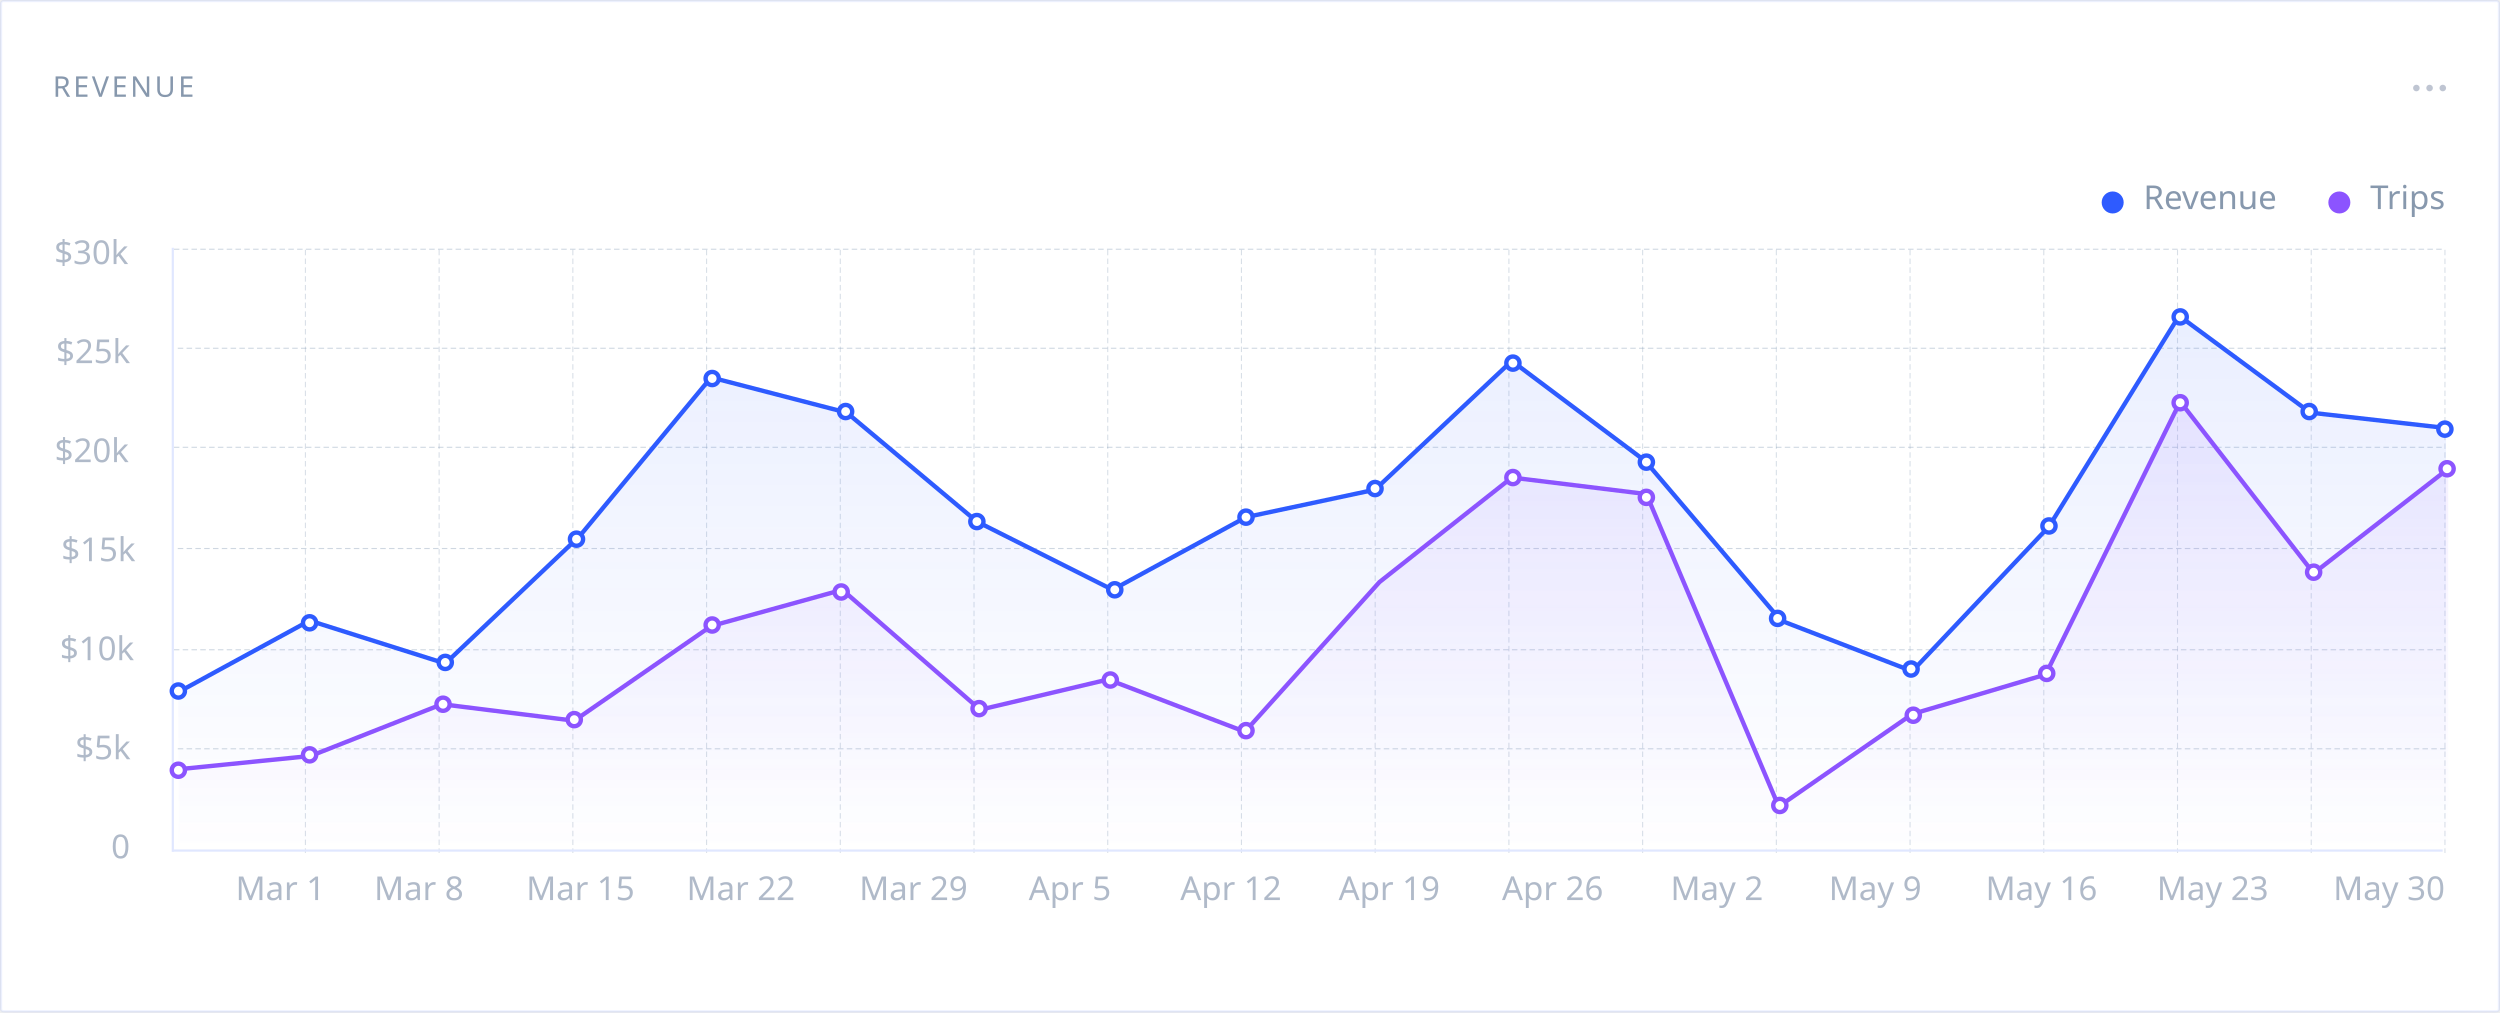
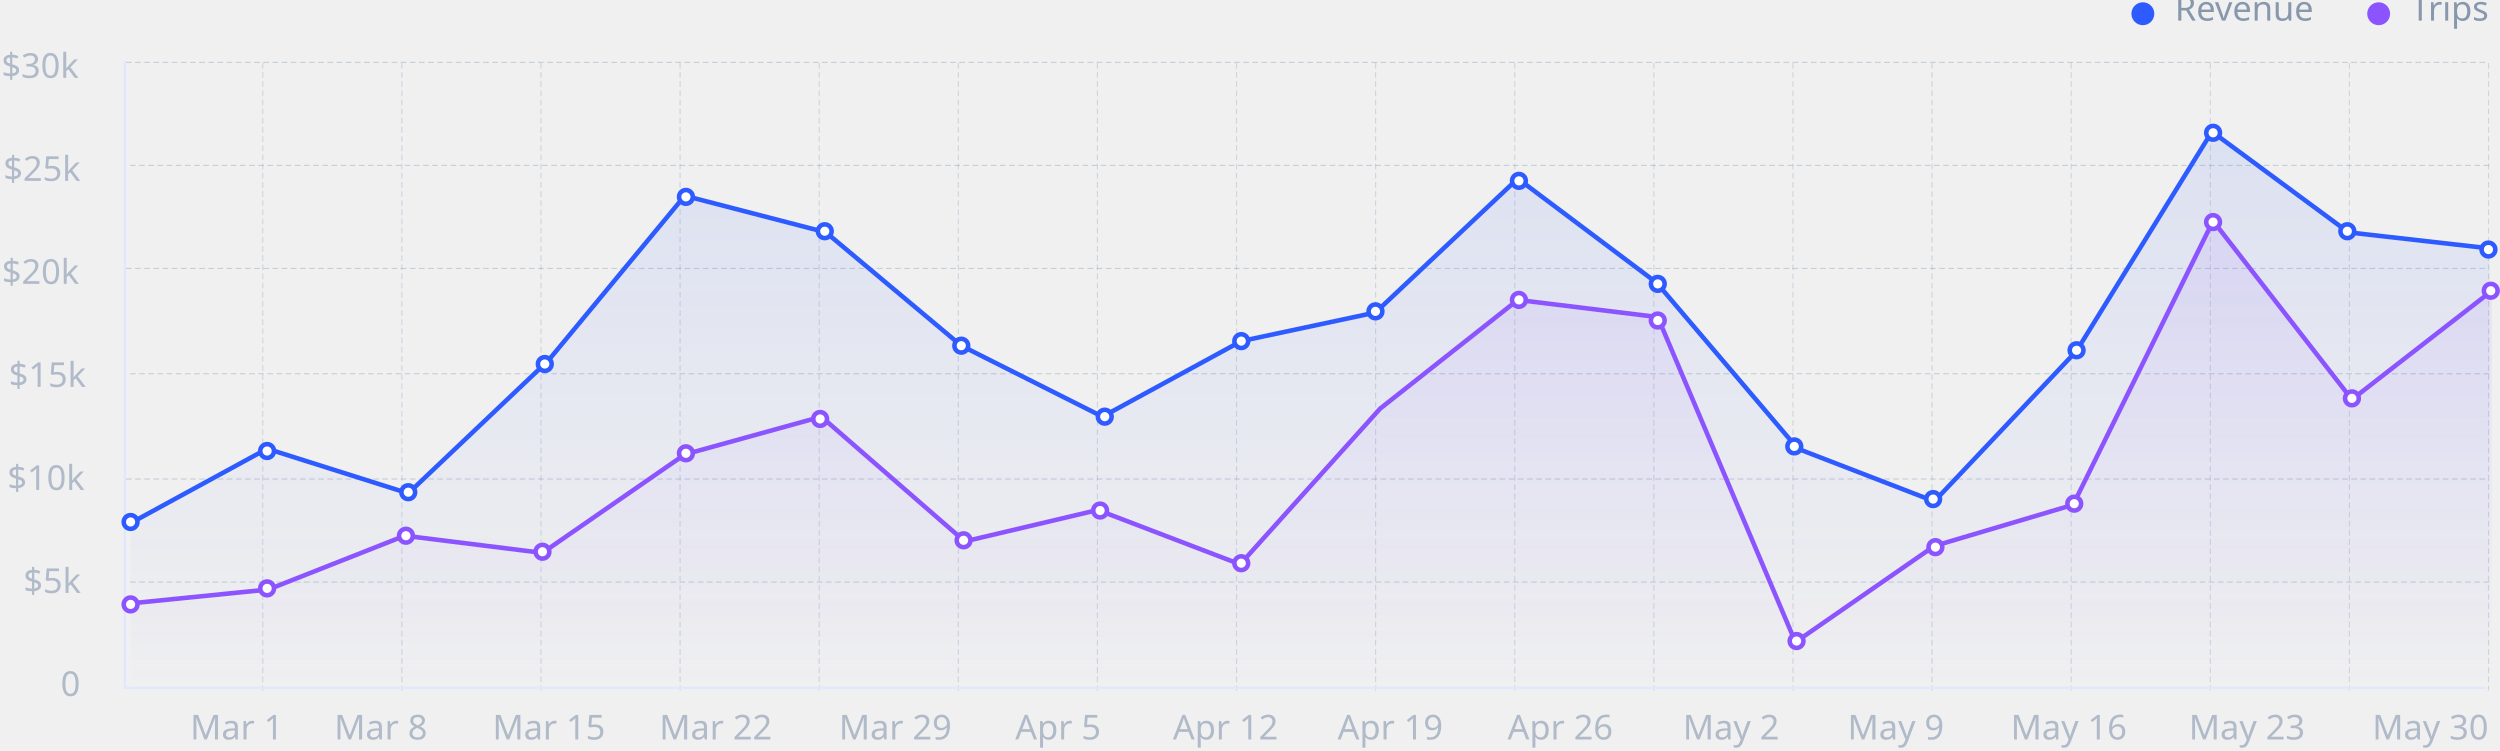
- <svg xmlns="http://www.w3.org/2000/svg" xmlns:xlink="http://www.w3.org/1999/xlink" width="1136px" height="460px" viewBox="0 0 1136 460" version="1.1">
+ <svg xmlns="http://www.w3.org/2000/svg" width="1092px" height="328px" viewBox="0 0 1092 328" version="1.1">
  <defs>
-     <rect id="path-1" x="0" y="0" width="1148.909" height="453.947" rx="1" />
-     <filter x="-3.0%" y="-5.5%" width="106.1%" height="115.4%" filterUnits="objectBoundingBox" id="filter-2">
-       <feOffset dx="0" dy="10" in="SourceAlpha" result="shadowOffsetOuter1" />
-       <feGaussianBlur stdDeviation="10" in="shadowOffsetOuter1" result="shadowBlurOuter1" />
-       <feColorMatrix values="0 0 0 0 0.18   0 0 0 0 0.357   0 0 0 0 1  0 0 0 0.07 0" type="matrix" in="shadowBlurOuter1" />
-     </filter>
-     <linearGradient x1="50%" y1="0%" x2="50%" y2="100%" id="linearGradient-3">
+     <linearGradient x1="50%" y1="0%" x2="50%" y2="100%" id="linearGradient-1">
      <stop stop-color="#2E5BFF" offset="0%" />
      <stop stop-color="#2E5BFF" stop-opacity="0" offset="100%" />
    </linearGradient>
-     <linearGradient x1="50%" y1="0%" x2="50%" y2="100%" id="linearGradient-4">
+     <linearGradient x1="50%" y1="0%" x2="50%" y2="100%" id="linearGradient-2">
      <stop stop-color="#8C54FF" offset="0%" />
      <stop stop-color="#8C54FF" stop-opacity="0" offset="100%" />
    </linearGradient>
  </defs>
-   <g id="Module/Card/Line-Chart-Large" stroke="none" stroke-width="1" fill="none" fill-rule="evenodd">
-     <g>
-       <g id="Component/Card/Card-with-Header">
-         <g id="Card">
-           <g id="Element/Card/Base">
-             <g id="Card-Base" fill="black" fill-opacity="1">
-               <use filter="url(#filter-2)" xlink:href="#path-1" />
-             </g>
-             <rect id="Card-Base" stroke-opacity="0.08" stroke="#2E5BFF" stroke-width="1" fill="#FFFFFF" fill-rule="evenodd" x="0.5" y="0.5" width="1135" height="459" rx="1" />
-           </g>
-           <g id="Top-Bar" transform="translate(24, 32)" fill="#8798AD" font-family="Rubik-Regular, Rubik" font-size="13" font-weight="normal" letter-spacing="1.213">
-             <text id="Fleet-activity-map">
-               <tspan x="0" y="12">REVENUE</tspan>
-             </text>
-           </g>
-           <g id="Element/Icon/Options" transform="translate(1096, 32)" fill="#BFC5D2">
-             <path d="M2,6.5 C2.828,6.5 3.5,7.172 3.5,8 C3.5,8.828 2.828,9.5 2,9.5 C1.172,9.5 0.5,8.828 0.5,8 C0.5,7.172 1.172,6.5 2,6.5 Z M8,6.5 C8.828,6.5 9.5,7.172 9.5,8 C9.5,8.828 8.828,9.5 8,9.5 C7.172,9.5 6.5,8.828 6.5,8 C6.5,7.172 7.172,6.5 8,6.5 Z M14,6.5 C14.828,6.5 15.5,7.172 15.5,8 C15.5,8.828 14.828,9.5 14,9.5 C13.172,9.5 12.5,8.828 12.5,8 C12.5,7.172 13.172,6.5 14,6.5 Z" id="🎨-Icon-color" />
-           </g>
-         </g>
-       </g>
-       <g id="Grid" transform="translate(77, 112)" stroke-linecap="square">
-         <g id="vertical" opacity="0.5" transform="translate(60.76321, 1)" stroke="#8097B1" stroke-dasharray="2,2,2" stroke-width="0.5">
+   <g id="Symbols" stroke="none" stroke-width="1" fill="none" fill-rule="evenodd">
+     <g id="Module/Card/Line-Chart-Large" transform="translate(-24, -86)">
+       <g id="Group" transform="translate(24, 81)">
+         <g id="vertical" opacity="0.5" transform="translate(113.7632, 32)" stroke="#8097B1" stroke-dasharray="2,2,2" stroke-linecap="square" stroke-width="0.5">
          <path d="M1.013,0.74 L1.013,274.333" id="Line-1" opacity="0.607" />
          <path d="M61.776,0.74 L61.776,274.333" id="Line-2" opacity="0.607" />
          <path d="M122.539,0.74 L122.539,274.333" id="Line-3" opacity="0.607" />
          <path d="M183.302,0.74 L183.302,274.333" id="Line-3" opacity="0.607" />
          <path d="M244.066,0.74 L244.066,274.333" id="Line-3" opacity="0.607" />
          <path d="M304.829,0.74 L304.829,274.333" id="Line-3" opacity="0.607" />
          <path d="M365.592,0.74 L365.592,274.333" id="Line-3" opacity="0.607" />
          <path d="M426.355,0.74 L426.355,274.333" id="Line-4" opacity="0.607" />
          <path d="M487.118,0.74 L487.118,274.333" id="Line-1" opacity="0.607" />
          <path d="M547.882,0.74 L547.882,274.333" id="Line-2" opacity="0.607" />
          <path d="M608.645,0.74 L608.645,274.333" id="Line-3" opacity="0.607" />
          <path d="M669.408,0.74 L669.408,274.333" id="Line-2" opacity="0.607" />
          <path d="M730.171,0.74 L730.171,274.333" id="Line-3" opacity="0.607" />
          <path d="M790.934,0.74 L790.934,274.333" id="Line-4" opacity="0.607" />
          <path d="M851.698,0.74 L851.698,274.333" id="Line-1" opacity="0.607" />
          <path d="M912.461,0.74 L912.461,274.333" id="Line-2" opacity="0.607" />
          <path d="M973.224,0.74 L973.224,274.333" id="Line-3" opacity="0.607" />
        </g>
-         <g id="horizontal" opacity="0.5" transform="translate(2.02544, 0)" stroke="#8097B1" stroke-dasharray="2,2,2,2" stroke-width="0.5">
+         <g id="horizontal" opacity="0.5" transform="translate(55.02544, 31)" stroke="#8097B1" stroke-dasharray="2,2,2,2" stroke-linecap="square" stroke-width="0.5">
          <path d="M2.003,228.25 L1032.183,228.25" id="Line-3" opacity="0.756" />
          <path d="M0.235,183.25 L1030.415,183.25" id="Line-4" opacity="0.756" />
          <path d="M2.003,137.25 L1032.183,137.25" id="Line-5" opacity="0.756" />
          <path d="M0.235,91.25 L1030.415,91.25" id="Line-6" opacity="0.756" />
          <path d="M2.003,46.25 L1032.183,46.25" id="Line-5" opacity="0.756" />
          <path d="M0.235,1.25 L1030.415,1.25" id="Line-6" opacity="0.756" />
        </g>
-         <path d="M1.519,1.09 L1.519,274.59" id="Line" stroke="#E0E7FF" />
-         <path d="M2.261,274.5 L1032.44,274.5" id="Line" stroke="#E0E7FF" />
-       </g>
-       <g id="Numbers" transform="translate(24, 106)" fill="#B0BAC9" font-family="Rubik-Regular, Rubik" font-size="15" font-weight="normal" line-spacing="22">
-         <text id="$5k">
-           <tspan x="10.2" y="239">$5k</tspan>
+         <path d="M54.519,32.09 L54.519,305.59" id="Line" stroke="#E0E7FF" stroke-linecap="square" />
+         <path d="M55.261,305.5 L1085.44,305.5" id="Line" stroke="#E0E7FF" stroke-linecap="square" />
+         <text id="$5k" font-family="Rubik-Regular, Rubik" font-size="15" font-weight="normal" line-spacing="22" fill="#B0BAC9">
+           <tspan x="10.2" y="264">$5k</tspan>
        </text>
-         <text id="0">
-           <tspan x="26.505" y="284">0</tspan>
+         <text id="0" font-family="Rubik-Regular, Rubik" font-size="15" font-weight="normal" line-spacing="22" fill="#B0BAC9">
+           <tspan x="26.505" y="309">0</tspan>
        </text>
-         <text id="$10k">
-           <tspan x="3.21" y="194">$10k</tspan>
+         <text id="$10k" font-family="Rubik-Regular, Rubik" font-size="15" font-weight="normal" line-spacing="22" fill="#B0BAC9">
+           <tspan x="3.21" y="219">$10k</tspan>
        </text>
-         <text id="$15k">
-           <tspan x="3.825" y="149">$15k</tspan>
+         <text id="$15k" font-family="Rubik-Regular, Rubik" font-size="15" font-weight="normal" line-spacing="22" fill="#B0BAC9">
+           <tspan x="3.825" y="174">$15k</tspan>
        </text>
-         <text id="$20k">
-           <tspan x="0.825" y="104">$20k</tspan>
+         <text id="$20k" font-family="Rubik-Regular, Rubik" font-size="15" font-weight="normal" line-spacing="22" fill="#B0BAC9">
+           <tspan x="0.825" y="129">$20k</tspan>
        </text>
-         <text id="$25k">
-           <tspan x="1.44" y="59">$25k</tspan>
+         <text id="$25k" font-family="Rubik-Regular, Rubik" font-size="15" font-weight="normal" line-spacing="22" fill="#B0BAC9">
+           <tspan x="1.44" y="84">$25k</tspan>
        </text>
-         <text id="$30k">
-           <tspan x="0.615" y="14">$30k</tspan>
+         <text id="$30k" font-family="Rubik-Regular, Rubik" font-size="15" font-weight="normal" line-spacing="22" fill="#B0BAC9">
+           <tspan x="0.615" y="39">$30k</tspan>
        </text>
-       </g>
-       <g id="Dates" transform="translate(107, 395)" fill="#B0BAC9" font-family="Rubik-Regular, Rubik" font-size="15" font-weight="normal" line-spacing="22">
-         <text id="Mar-1">
-           <tspan x="0.075" y="14">Mar 1</tspan>
+         <text id="Mar-1" font-family="Rubik-Regular, Rubik" font-size="15" font-weight="normal" line-spacing="22" fill="#B0BAC9">
+           <tspan x="83.075" y="328">Mar 1</tspan>
        </text>
-         <text id="Mar-8">
-           <tspan x="63.008" y="14">Mar 8</tspan>
+         <text id="Mar-8" font-family="Rubik-Regular, Rubik" font-size="15" font-weight="normal" line-spacing="22" fill="#B0BAC9">
+           <tspan x="146.007" y="328">Mar 8</tspan>
        </text>
-         <text id="Mar-15">
-           <tspan x="132.135" y="14">Mar 15</tspan>
+         <text id="Mar-15" font-family="Rubik-Regular, Rubik" font-size="15" font-weight="normal" line-spacing="22" fill="#B0BAC9">
+           <tspan x="215.135" y="328">Mar 15</tspan>
        </text>
-         <text id="Mar-22">
-           <tspan x="205.002" y="14">Mar 22</tspan>
+         <text id="Mar-22" font-family="Rubik-Regular, Rubik" font-size="15" font-weight="normal" line-spacing="22" fill="#B0BAC9">
+           <tspan x="288.002" y="328">Mar 22</tspan>
        </text>
-         <text id="Mar-29">
-           <tspan x="283.45" y="14">Mar 29</tspan>
+         <text id="Mar-29" font-family="Rubik-Regular, Rubik" font-size="15" font-weight="normal" line-spacing="22" fill="#B0BAC9">
+           <tspan x="366.45" y="328">Mar 29</tspan>
        </text>
-         <text id="Apr-5">
-           <tspan x="360.43" y="14">Apr 5</tspan>
+         <text id="Apr-5" font-family="Rubik-Regular, Rubik" font-size="15" font-weight="normal" line-spacing="22" fill="#B0BAC9">
+           <tspan x="443.43" y="328">Apr 5</tspan>
        </text>
-         <text id="Apr-12">
-           <tspan x="429.303" y="14">Apr 12</tspan>
+         <text id="Apr-12" font-family="Rubik-Regular, Rubik" font-size="15" font-weight="normal" line-spacing="22" fill="#B0BAC9">
+           <tspan x="512.303" y="328">Apr 12</tspan>
        </text>
-         <text id="Apr-19">
-           <tspan x="501.25" y="14">Apr 19</tspan>
+         <text id="Apr-19" font-family="Rubik-Regular, Rubik" font-size="15" font-weight="normal" line-spacing="22" fill="#B0BAC9">
+           <tspan x="584.25" y="328">Apr 19</tspan>
        </text>
-         <text id="Apr-26">
-           <tspan x="575.49" y="14">Apr 26</tspan>
+         <text id="Apr-26" font-family="Rubik-Regular, Rubik" font-size="15" font-weight="normal" line-spacing="22" fill="#B0BAC9">
+           <tspan x="658.49" y="328">Apr 26</tspan>
        </text>
-         <text id="May-2">
-           <tspan x="652.085" y="14">May 2</tspan>
+         <text id="May-2" font-family="Rubik-Regular, Rubik" font-size="15" font-weight="normal" line-spacing="22" fill="#B0BAC9">
+           <tspan x="735.085" y="328">May 2</tspan>
        </text>
-         <text id="May-9">
-           <tspan x="724.033" y="14">May 9</tspan>
+         <text id="May-9" font-family="Rubik-Regular, Rubik" font-size="15" font-weight="normal" line-spacing="22" fill="#B0BAC9">
+           <tspan x="807.033" y="328">May 9</tspan>
        </text>
-         <text id="May-16">
-           <tspan x="795.278" y="14">May 16</tspan>
+         <text id="May-16" font-family="Rubik-Regular, Rubik" font-size="15" font-weight="normal" line-spacing="22" fill="#B0BAC9">
+           <tspan x="878.278" y="328">May 16</tspan>
        </text>
-         <text id="May-23">
-           <tspan x="873.1" y="14">May 23</tspan>
+         <text id="May-23" font-family="Rubik-Regular, Rubik" font-size="15" font-weight="normal" line-spacing="22" fill="#B0BAC9">
+           <tspan x="956.1" y="328">May 23</tspan>
        </text>
-         <text id="May-30">
-           <tspan x="953.232" y="14">May 30</tspan>
+         <text id="May-30" font-family="Rubik-Regular, Rubik" font-size="15" font-weight="normal" line-spacing="22" fill="#B0BAC9">
+           <tspan x="1036.233" y="328">May 30</tspan>
        </text>
-       </g>
-       <g id="Legend" transform="translate(955, 81)">
-         <g id="Group-3">
+         <g id="Group-3" transform="translate(931, 0)">
          <text id="Revenue" font-family="Rubik-Regular, Rubik" font-size="15" font-weight="normal" line-spacing="22" fill="#8798AD">
            <tspan x="19" y="14">Revenue</tspan>
          </text>
          <circle id="Oval-2" fill="#2E5BFF" cx="5" cy="11" r="5" />
        </g>
-         <g id="Group-3" transform="translate(103, 0)">
+         <g id="Group-3" transform="translate(1034, 0)">
          <text id="Trips" font-family="Rubik-Regular, Rubik" font-size="15" font-weight="normal" line-spacing="22" fill="#8798AD">
            <tspan x="19" y="14">Trips</tspan>
          </text>
          <circle id="Oval-2" fill="#8C54FF" cx="5" cy="11" r="5" />
        </g>
-       </g>
-       <g id="Chart-Figure" transform="translate(77, 140)">
-         <g id="Blue">
-           <polyline id="Path-5" fill-opacity="0.1" fill="url(#linearGradient-3)" points="4.043 174.5 63.675 142 125.328 161.5 186.476 103.5 246.108 31.5 307.761 47.5 366.888 97 428.541 128 489.184 95 547.805 82.5 609.964 24 670.607 69.5 732.26 142 791.892 165 854.051 99.25 913.177 3.5 972.809 47.5 1034.463 54.5 1034.463 248.016 4.043 248.016" />
+         <g id="Blue" transform="translate(53, 59)">
+           <polyline id="Path-5" fill-opacity="0.1" fill="url(#linearGradient-1)" points="4.043 174.5 63.675 142 125.328 161.5 186.476 103.5 246.108 31.5 307.761 47.5 366.888 97 428.541 128 489.184 95 547.805 82.5 609.964 24 670.607 69.5 732.26 142 791.892 165 854.051 99.25 913.177 3.5 972.809 47.5 1034.463 54.5 1034.463 248.016 4.043 248.016" />
          <polyline id="Path-5" stroke="#2E5BFF" stroke-width="2" points="4.043 174.5 63.675 142 125.328 161.5 186.476 103.5 246.108 31.5 307.761 47.5 366.888 97 428.541 128 489.184 95 547.805 82.5 609.964 24 670.607 69.5 732.26 142 791.892 165 854.051 99.25 913.177 3.5 972.809 47.5 1034.463 54.5" />
          <circle id="Oval" stroke="#2E5BFF" stroke-width="2" fill="#FFFFFF" cx="4.043" cy="174" r="3" />
          <circle id="Oval" stroke="#2E5BFF" stroke-width="2" fill="#FFFFFF" cx="63.675" cy="143" r="3" />
          <circle id="Oval" stroke="#2E5BFF" stroke-width="2" fill="#FFFFFF" cx="125.328" cy="161" r="3" />
          <circle id="Oval" stroke="#2E5BFF" stroke-width="2" fill="#FFFFFF" cx="246.613" cy="32" r="3" />
          <circle id="Oval" stroke="#2E5BFF" stroke-width="2" fill="#FFFFFF" cx="184.96" cy="105" r="3" />
          <circle id="Oval" stroke="#2E5BFF" stroke-width="2" fill="#FFFFFF" cx="307.256" cy="47" r="3" />
          <circle id="Oval" stroke="#2E5BFF" stroke-width="2" fill="#FFFFFF" cx="366.888" cy="97" r="3" />
          <circle id="Oval" stroke="#2E5BFF" stroke-width="2" fill="#FFFFFF" cx="429.552" cy="128" r="3" />
          <circle id="Oval" stroke="#2E5BFF" stroke-width="2" fill="#FFFFFF" cx="489.184" cy="95" r="3" />
          <circle id="Oval" stroke="#2E5BFF" stroke-width="2" fill="#FFFFFF" cx="547.805" cy="82" r="3" />
          <circle id="Oval" stroke="#2E5BFF" stroke-width="2" fill="#FFFFFF" cx="610.469" cy="25" r="3" />
          <circle id="Oval" stroke="#2E5BFF" stroke-width="2" fill="#FFFFFF" cx="671.112" cy="70" r="3" />
          <circle id="Oval" stroke="#2E5BFF" stroke-width="2" fill="#FFFFFF" cx="730.744" cy="141" r="3" />
          <circle id="Oval" stroke="#2E5BFF" stroke-width="2" fill="#FFFFFF" cx="791.387" cy="164" r="3" />
          <circle id="Oval" stroke="#2E5BFF" stroke-width="2" fill="#FFFFFF" cx="854.051" cy="99" r="3" />
          <circle id="Oval" stroke="#2E5BFF" stroke-width="2" fill="#FFFFFF" cx="913.683" cy="4" r="3" />
          <circle id="Oval" stroke="#2E5BFF" stroke-width="2" fill="#FFFFFF" cx="972.304" cy="47" r="3" />
          <circle id="Oval" stroke="#2E5BFF" stroke-width="2" fill="#FFFFFF" cx="1033.957" cy="55" r="3" />
        </g>
-         <g id="Purple" transform="translate(0, 39)">
-           <polyline id="Path-6" fill="url(#linearGradient-4)" opacity="0.1" points="4.548 170.5 64.179 164.5 123.811 141 183.947 148.5 246.106 105.5 305.737 89 368.4 143.5 426.516 129.75 488.674 153.5 549.821 85.5 609.958 38 671.105 45.5 731.242 187.5 791.884 145.5 852.526 127.5 913.673 3.5 974.315 81.5 1035.463 34 1035.463 207.5 4.548 207.5" />
+         <g id="Purple" transform="translate(53, 98)">
+           <polyline id="Path-6" fill="url(#linearGradient-2)" opacity="0.1" points="4.548 170.5 64.179 164.5 123.811 141 183.947 148.5 246.106 105.5 305.737 89 368.4 143.5 426.516 129.75 488.674 153.5 549.821 85.5 609.958 38 671.105 45.5 731.242 187.5 791.884 145.5 852.526 127.5 913.673 3.5 974.315 81.5 1035.463 34 1035.463 207.5 4.548 207.5" />
          <polyline id="Path-6" stroke="#8C54FF" stroke-width="2" points="4.548 170.5 64.179 164.5 123.811 141 183.947 148.5 246.106 105.5 305.737 89 368.4 143.5 426.516 129.75 488.674 153.5 549.821 85.5 609.958 38 671.105 45.5 731.242 187.5 791.884 145.5 852.526 127.5 913.673 3.5 974.315 81.5 1035.463 34" />
          <circle id="Oval" stroke="#8C54FF" stroke-width="2" fill="#FFFFFF" cx="1034.957" cy="34" r="3" />
          <circle id="Oval" stroke="#8C54FF" stroke-width="2" fill="#FFFFFF" cx="974.315" cy="81" r="3" />
          <circle id="Oval" stroke="#8C54FF" stroke-width="2" fill="#FFFFFF" cx="913.673" cy="4" r="3" />
          <circle id="Oval" stroke="#8C54FF" stroke-width="2" fill="#FFFFFF" cx="853.031" cy="127" r="3" />
          <circle id="Oval" stroke="#8C54FF" stroke-width="2" fill="#FFFFFF" cx="792.389" cy="146" r="3" />
          <circle id="Oval" stroke="#8C54FF" stroke-width="2" fill="#FFFFFF" cx="731.747" cy="187" r="3" />
          <circle id="Oval" stroke="#8C54FF" stroke-width="2" fill="#FFFFFF" cx="671.105" cy="47" r="3" />
          <circle id="Oval" stroke="#8C54FF" stroke-width="2" fill="#FFFFFF" cx="610.463" cy="38" r="3" />
          <circle id="Oval" stroke="#8C54FF" stroke-width="2" fill="#FFFFFF" cx="489.179" cy="153" r="3" />
          <circle id="Oval" stroke="#8C54FF" stroke-width="2" fill="#FFFFFF" cx="367.895" cy="143" r="3" />
          <circle id="Oval" stroke="#8C54FF" stroke-width="2" fill="#FFFFFF" cx="427.526" cy="130" r="3" />
          <circle id="Oval" stroke="#8C54FF" stroke-width="2" fill="#FFFFFF" cx="305.232" cy="90" r="3" />
          <circle id="Oval" stroke="#8C54FF" stroke-width="2" fill="#FFFFFF" cx="246.611" cy="105" r="3" />
          <circle id="Oval" stroke="#8C54FF" stroke-width="2" fill="#FFFFFF" cx="183.947" cy="148" r="3" />
          <circle id="Oval" stroke="#8C54FF" stroke-width="2" fill="#FFFFFF" cx="124.316" cy="141" r="3" />
          <circle id="Oval" stroke="#8C54FF" stroke-width="2" fill="#FFFFFF" cx="63.674" cy="164" r="3" />
          <circle id="Oval" stroke="#8C54FF" stroke-width="2" fill="#FFFFFF" cx="4.043" cy="171" r="3" />
        </g>
      </g>
    </g>
  </g>
</svg>
